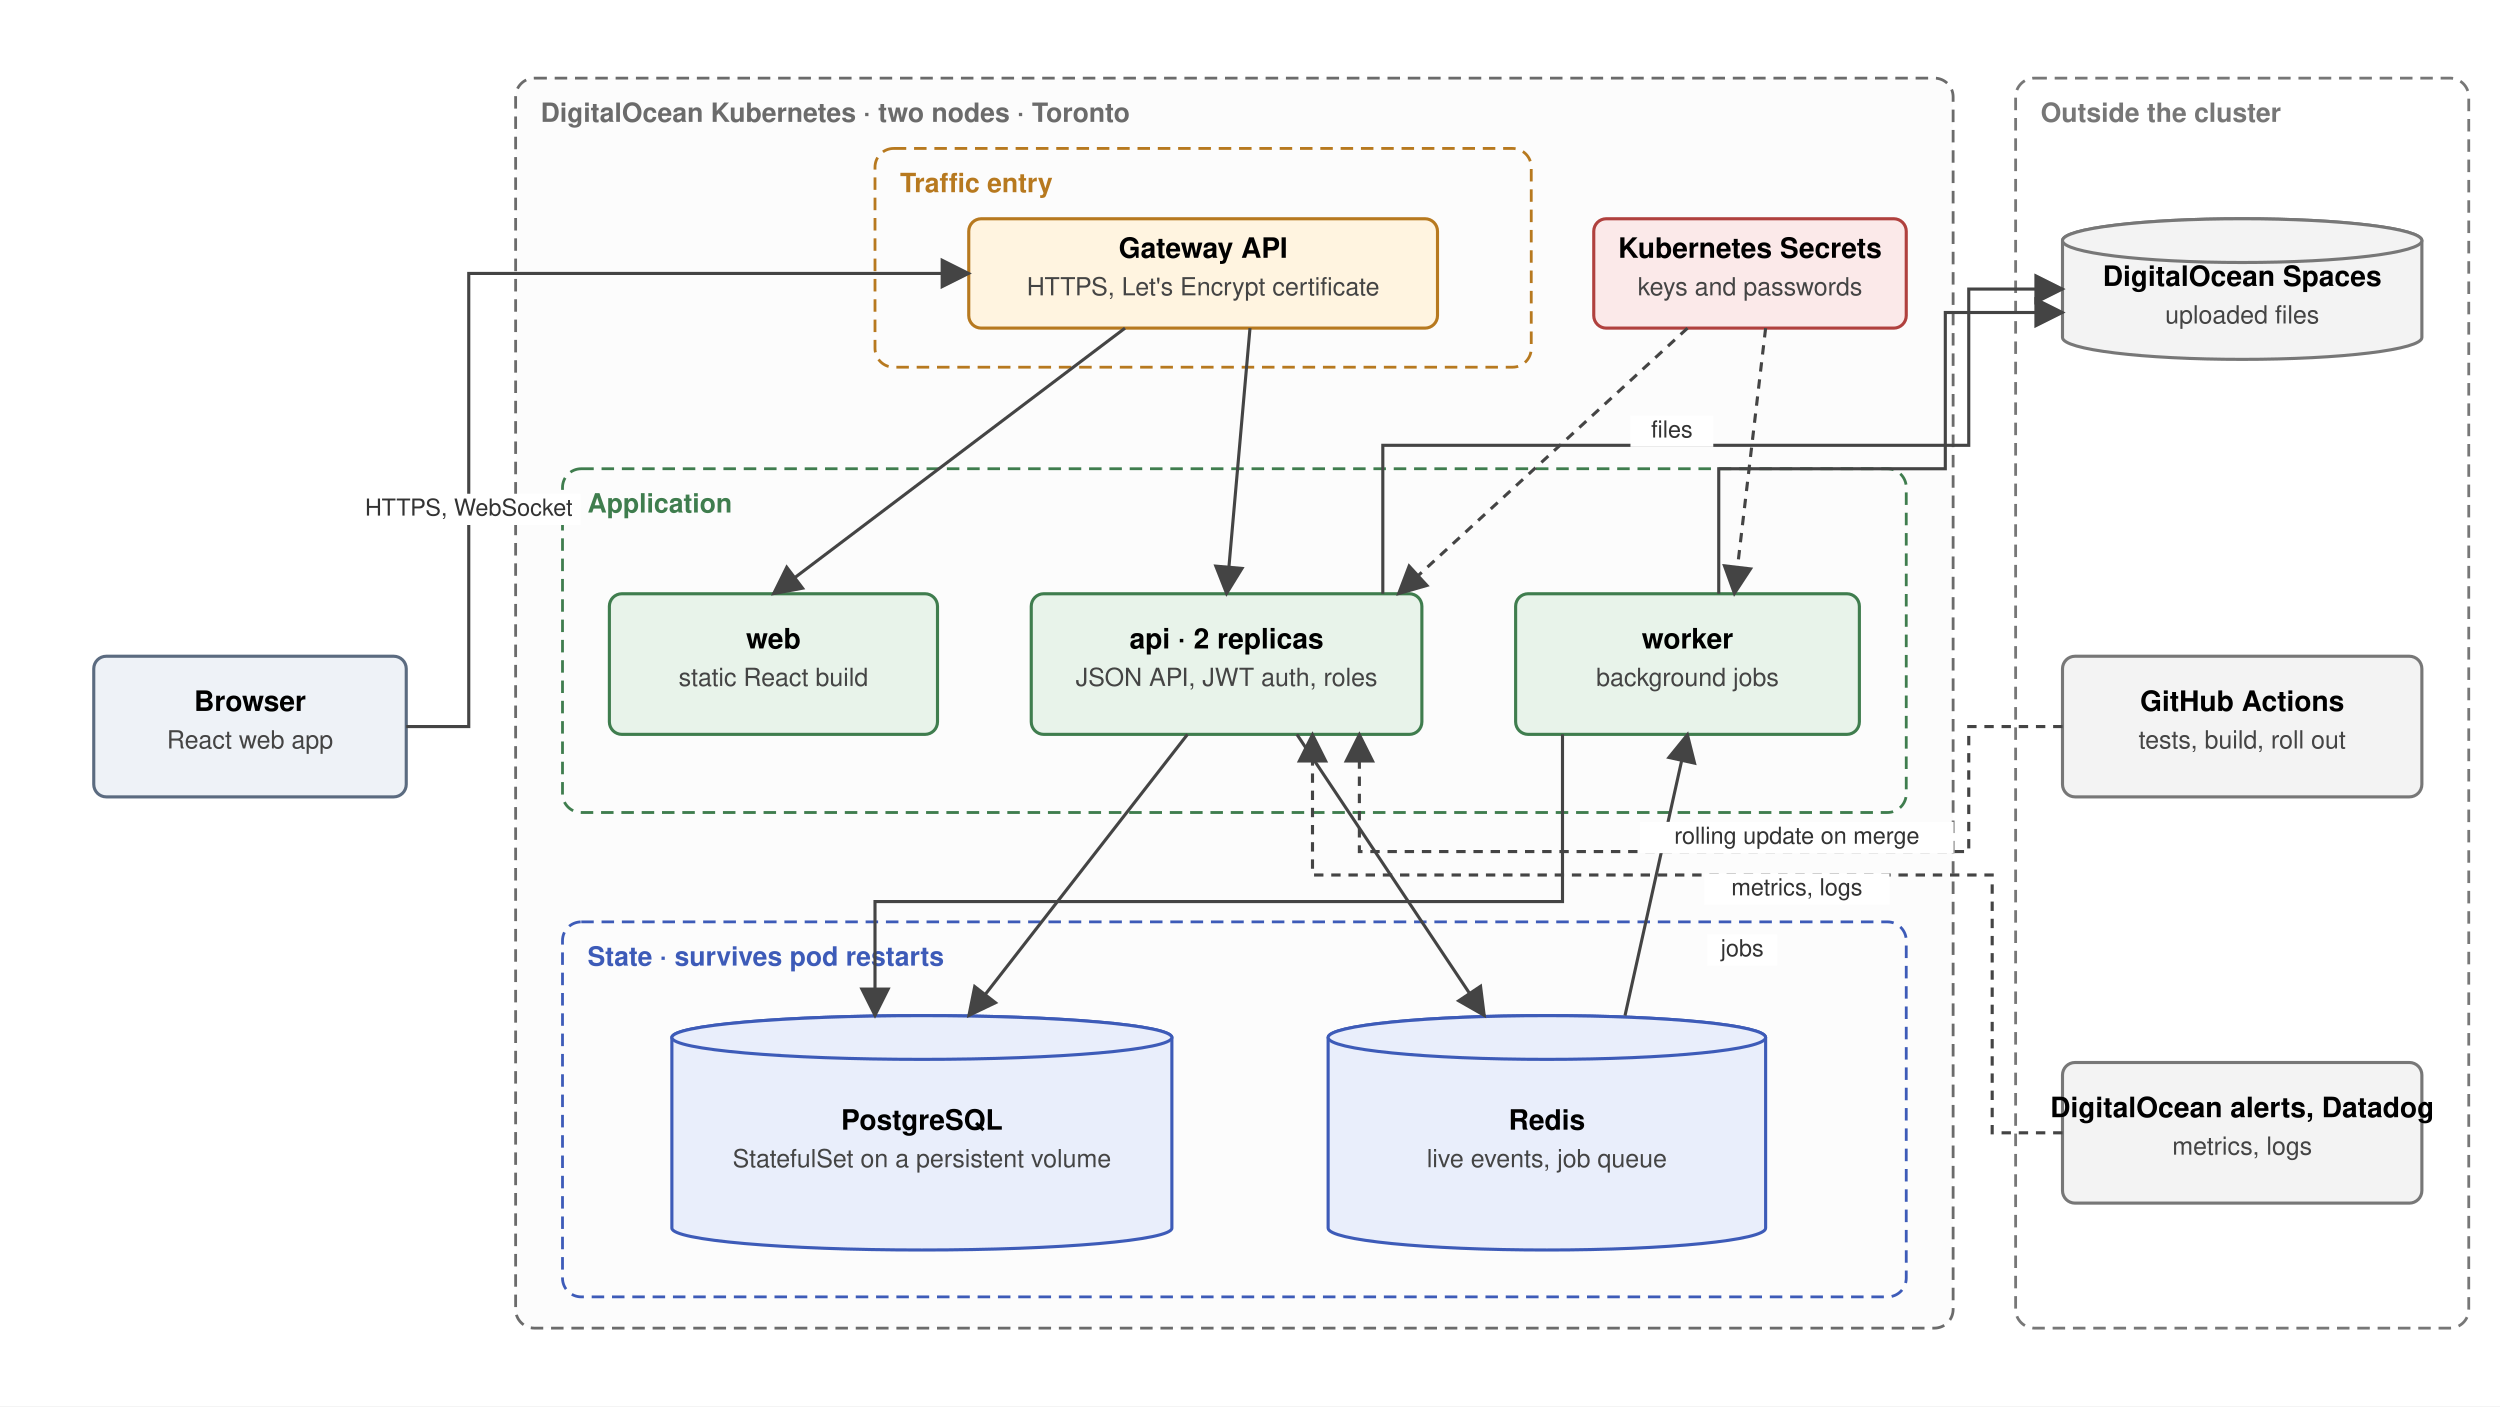
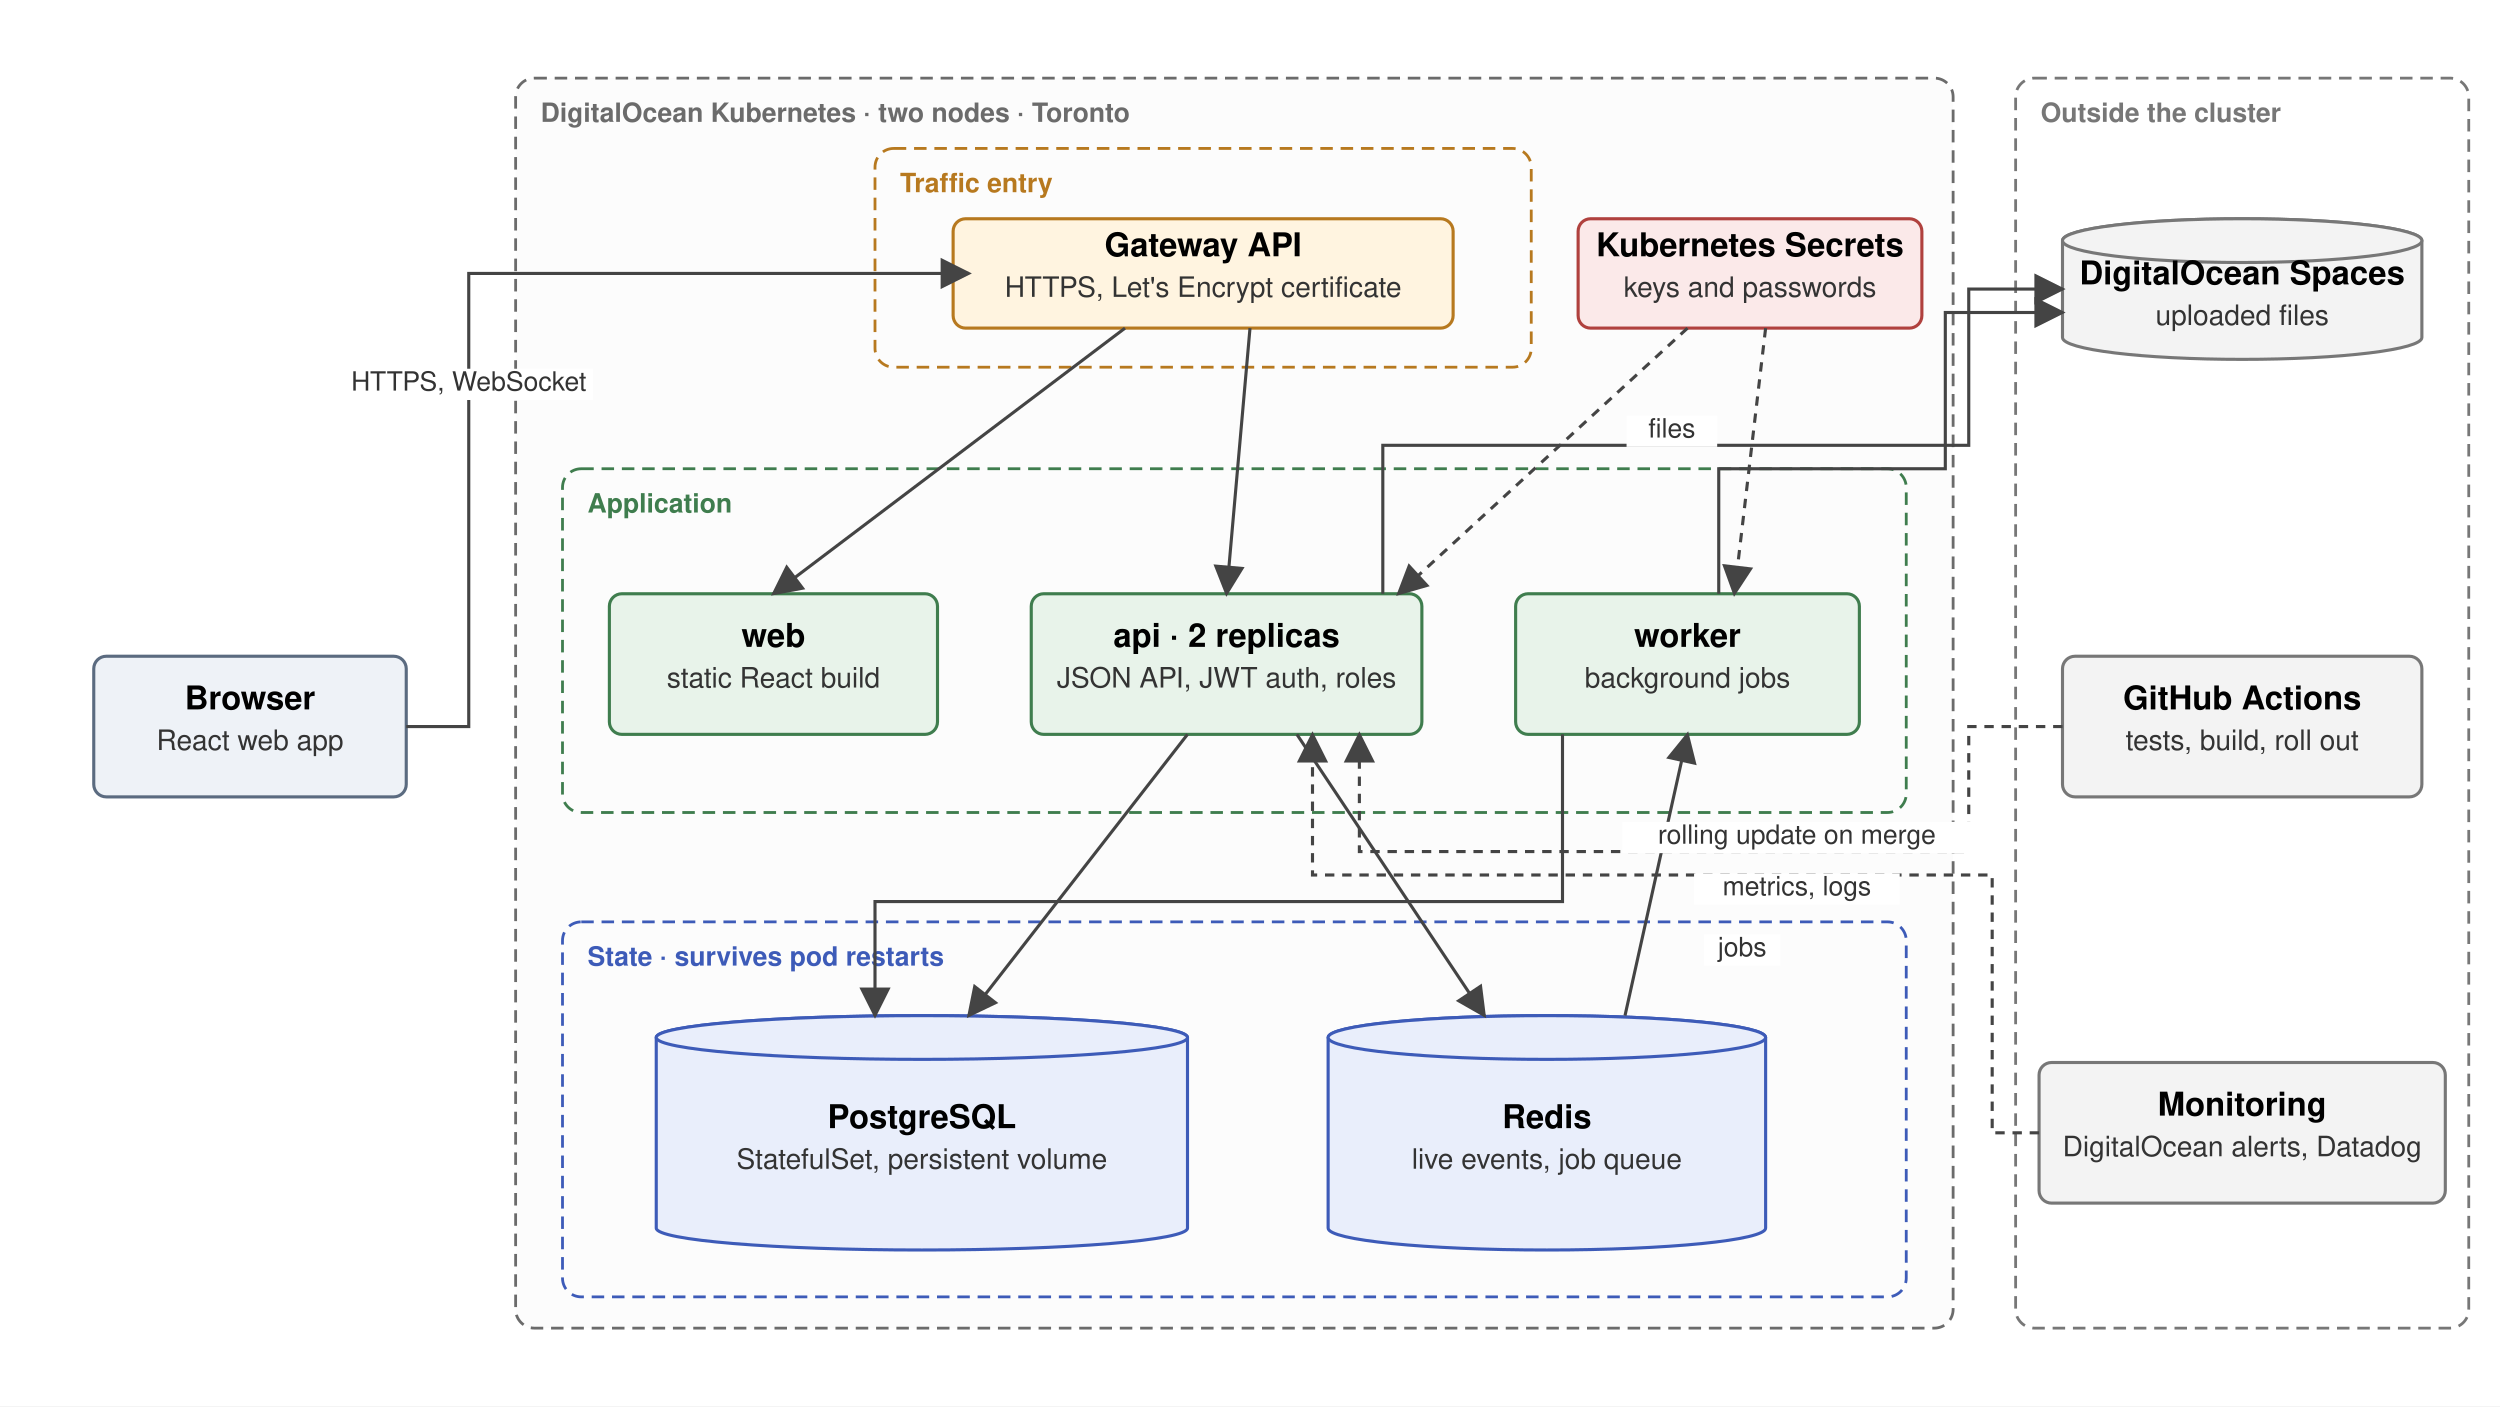
- <svg xmlns="http://www.w3.org/2000/svg" width="1600" height="900" viewBox="0 0 1600 900" font-family="Helvetica, Arial, sans-serif" font-size="18">
+ <svg xmlns="http://www.w3.org/2000/svg" width="1600" height="900" viewBox="0 0 1600 900" font-family="Helvetica, Arial, sans-serif" font-size="20">
  <rect width="1600" height="900" fill="white" />
  <defs>
    <marker id="arr" markerWidth="10" markerHeight="10" refX="9" refY="5" orient="auto">
      <path d="M0,0 L10,5 L0,10 z" fill="#444" />
    </marker>
  </defs>
  <rect x="330" y="50" width="920" height="800" rx="12" fill="#fcfcfc" stroke="#6b6b6b" stroke-width="1.8" stroke-dasharray="8 5" />
  <text x="346" y="78" font-size="17" font-weight="600" fill="#6b6b6b">DigitalOcean Kubernetes · two nodes · Toronto</text>
  <rect x="60" y="420" width="200" height="90" rx="8" fill="#eef2f7" stroke="#5b6b80" stroke-width="2" />
-   <text x="160.0" y="455.0" text-anchor="middle" font-weight="600">Browser</text>
-   <text x="160.0" y="479.0" text-anchor="middle" fill="#444" font-size="16">React web app</text>
+   <text x="160.0" y="454.0" text-anchor="middle" font-weight="600" font-size="21">Browser</text>
+   <text x="160.0" y="480.0" text-anchor="middle" fill="#333" font-size="18">React web app</text>
  <rect x="560" y="95" width="420" height="140" rx="12" fill="none" stroke="#b7791f" stroke-width="1.8" stroke-dasharray="8 5" />
  <text x="576" y="123" font-size="17" font-weight="600" fill="#b7791f">Traffic entry</text>
-   <rect x="620" y="140" width="300" height="70" rx="8" fill="#fff4e0" stroke="#b7791f" stroke-width="2" />
-   <text x="770.0" y="165.0" text-anchor="middle" font-weight="600">Gateway API</text>
-   <text x="770.0" y="189.0" text-anchor="middle" fill="#444" font-size="16">HTTPS, Let's Encrypt certificate</text>
-   <rect x="1020" y="140" width="200" height="70" rx="8" fill="#fbe9e9" stroke="#b0413e" stroke-width="2" />
-   <text x="1120.0" y="165.0" text-anchor="middle" font-weight="600">Kubernetes Secrets</text>
-   <text x="1120.0" y="189.0" text-anchor="middle" fill="#444" font-size="16">keys and passwords</text>
+   <rect x="610" y="140" width="320" height="70" rx="8" fill="#fff4e0" stroke="#b7791f" stroke-width="2" />
+   <text x="770.0" y="164.0" text-anchor="middle" font-weight="600" font-size="21">Gateway API</text>
+   <text x="770.0" y="190.0" text-anchor="middle" fill="#333" font-size="18">HTTPS, Let's Encrypt certificate</text>
+   <rect x="1010" y="140" width="220" height="70" rx="8" fill="#fbe9e9" stroke="#b0413e" stroke-width="2" />
+   <text x="1120.0" y="164.0" text-anchor="middle" font-weight="600" font-size="21">Kubernetes Secrets</text>
+   <text x="1120.0" y="190.0" text-anchor="middle" fill="#333" font-size="18">keys and passwords</text>
  <rect x="360" y="300" width="860" height="220" rx="12" fill="none" stroke="#3f7d4e" stroke-width="1.8" stroke-dasharray="8 5" />
  <text x="376" y="328" font-size="17" font-weight="600" fill="#3f7d4e">Application</text>
  <rect x="390" y="380" width="210" height="90" rx="8" fill="#e8f3ea" stroke="#3f7d4e" stroke-width="2" />
-   <text x="495.0" y="415.0" text-anchor="middle" font-weight="600">web</text>
-   <text x="495.0" y="439.0" text-anchor="middle" fill="#444" font-size="16">static React build</text>
+   <text x="495.0" y="414.0" text-anchor="middle" font-weight="600" font-size="21">web</text>
+   <text x="495.0" y="440.0" text-anchor="middle" fill="#333" font-size="18">static React build</text>
  <rect x="660" y="380" width="250" height="90" rx="8" fill="#e8f3ea" stroke="#3f7d4e" stroke-width="2" />
-   <text x="785.0" y="415.0" text-anchor="middle" font-weight="600">api · 2 replicas</text>
-   <text x="785.0" y="439.0" text-anchor="middle" fill="#444" font-size="16">JSON API, JWT auth, roles</text>
+   <text x="785.0" y="414.0" text-anchor="middle" font-weight="600" font-size="21">api · 2 replicas</text>
+   <text x="785.0" y="440.0" text-anchor="middle" fill="#333" font-size="18">JSON API, JWT auth, roles</text>
  <rect x="970" y="380" width="220" height="90" rx="8" fill="#e8f3ea" stroke="#3f7d4e" stroke-width="2" />
-   <text x="1080.0" y="415.0" text-anchor="middle" font-weight="600">worker</text>
-   <text x="1080.0" y="439.0" text-anchor="middle" fill="#444" font-size="16">background jobs</text>
+   <text x="1080.0" y="414.0" text-anchor="middle" font-weight="600" font-size="21">worker</text>
+   <text x="1080.0" y="440.0" text-anchor="middle" fill="#333" font-size="18">background jobs</text>
  <rect x="360" y="590" width="860" height="240" rx="12" fill="none" stroke="#3d5bb8" stroke-width="1.8" stroke-dasharray="8 5" />
  <text x="376" y="618" font-size="17" font-weight="600" fill="#3d5bb8">State · survives pod restarts</text>
-   <path d="M430,664 a160.0,14 0 0 1 320,0 v122 a160.0,14 0 0 1 -320,0 z" fill="#e9eefb" stroke="#3d5bb8" stroke-width="2" />
-   <ellipse cx="590.0" cy="664" rx="160.0" ry="14" fill="#e9eefb" stroke="#3d5bb8" stroke-width="2" />
-   <text x="590.0" y="723.0" text-anchor="middle" font-weight="600">PostgreSQL</text>
-   <text x="590.0" y="747.0" text-anchor="middle" fill="#444" font-size="16">StatefulSet on a persistent volume</text>
+   <path d="M420,664 a170.0,14 0 0 1 340,0 v122 a170.0,14 0 0 1 -340,0 z" fill="#e9eefb" stroke="#3d5bb8" stroke-width="2" />
+   <ellipse cx="590.0" cy="664" rx="170.0" ry="14" fill="#e9eefb" stroke="#3d5bb8" stroke-width="2" />
+   <text x="590.0" y="722.0" text-anchor="middle" font-weight="600" font-size="21">PostgreSQL</text>
+   <text x="590.0" y="748.0" text-anchor="middle" fill="#333" font-size="18">StatefulSet, persistent volume</text>
  <path d="M850,664 a140.0,14 0 0 1 280,0 v122 a140.0,14 0 0 1 -280,0 z" fill="#e9eefb" stroke="#3d5bb8" stroke-width="2" />
  <ellipse cx="990.0" cy="664" rx="140.0" ry="14" fill="#e9eefb" stroke="#3d5bb8" stroke-width="2" />
-   <text x="990.0" y="723.0" text-anchor="middle" font-weight="600">Redis</text>
-   <text x="990.0" y="747.0" text-anchor="middle" fill="#444" font-size="16">live events, job queue</text>
+   <text x="990.0" y="722.0" text-anchor="middle" font-weight="600" font-size="21">Redis</text>
+   <text x="990.0" y="748.0" text-anchor="middle" fill="#333" font-size="18">live events, job queue</text>
  <rect x="1290" y="50" width="290" height="800" rx="12" fill="none" stroke="#777" stroke-width="1.8" stroke-dasharray="8 5" />
  <text x="1306" y="78" font-size="17" font-weight="600" fill="#777">Outside the cluster</text>
  <path d="M1320,154 a115.0,14 0 0 1 230,0 v62 a115.0,14 0 0 1 -230,0 z" fill="#f3f3f3" stroke="#777" stroke-width="2" />
  <ellipse cx="1435.0" cy="154" rx="115.0" ry="14" fill="#f3f3f3" stroke="#777" stroke-width="2" />
-   <text x="1435.0" y="183.0" text-anchor="middle" font-weight="600">DigitalOcean Spaces</text>
-   <text x="1435.0" y="207.0" text-anchor="middle" fill="#444" font-size="16">uploaded files</text>
+   <text x="1435.0" y="182.0" text-anchor="middle" font-weight="600" font-size="21">DigitalOcean Spaces</text>
+   <text x="1435.0" y="208.0" text-anchor="middle" fill="#333" font-size="18">uploaded files</text>
  <rect x="1320" y="420" width="230" height="90" rx="8" fill="#f3f3f3" stroke="#777" stroke-width="2" />
-   <text x="1435.0" y="455.0" text-anchor="middle" font-weight="600">GitHub Actions</text>
-   <text x="1435.0" y="479.0" text-anchor="middle" fill="#444" font-size="16">tests, build, roll out</text>
-   <rect x="1320" y="680" width="230" height="90" rx="8" fill="#f3f3f3" stroke="#777" stroke-width="2" />
-   <text x="1435.0" y="715.0" text-anchor="middle" font-weight="600">DigitalOcean alerts, Datadog</text>
-   <text x="1435.0" y="739.0" text-anchor="middle" fill="#444" font-size="16">metrics, logs</text>
+   <text x="1435.0" y="454.0" text-anchor="middle" font-weight="600" font-size="21">GitHub Actions</text>
+   <text x="1435.0" y="480.0" text-anchor="middle" fill="#333" font-size="18">tests, build, roll out</text>
+   <rect x="1305" y="680" width="260" height="90" rx="8" fill="#f3f3f3" stroke="#777" stroke-width="2" />
+   <text x="1435.0" y="714.0" text-anchor="middle" font-weight="600" font-size="21">Monitoring</text>
+   <text x="1435.0" y="740.0" text-anchor="middle" fill="#333" font-size="18">DigitalOcean alerts, Datadog</text>
  <path d="M260,465 L300,465 L300,175 L620,175" fill="none" stroke="#444" stroke-width="2" marker-end="url(#arr)" />
-   <rect x="228.4" y="316" width="143.2" height="20" fill="white" />
-   <text x="300" y="330" text-anchor="middle" font-size="15" fill="#333">HTTPS, WebSocket</text>
+   <rect x="220.4" y="236" width="159.2" height="20" fill="white" />
+   <text x="300" y="250" text-anchor="middle" font-size="17" fill="#333">HTTPS, WebSocket</text>
  <path d="M720,210 L495,380" fill="none" stroke="#444" stroke-width="2" marker-end="url(#arr)" />
  <path d="M800,210 L785,380" fill="none" stroke="#444" stroke-width="2" marker-end="url(#arr)" />
  <path d="M760,470 L620,650" fill="none" stroke="#444" stroke-width="2" marker-end="url(#arr)" />
  <path d="M830,470 L950,650" fill="none" stroke="#444" stroke-width="2" marker-end="url(#arr)" />
  <path d="M1040,650 L1080,470" fill="none" stroke="#444" stroke-width="2" marker-end="url(#arr)" />
-   <rect x="1092.6" y="598" width="44.8" height="20" fill="white" />
-   <text x="1115" y="612" text-anchor="middle" font-size="15" fill="#333">jobs</text>
+   <rect x="1090.6" y="598" width="48.8" height="20" fill="white" />
+   <text x="1115" y="612" text-anchor="middle" font-size="17" fill="#333">jobs</text>
  <path d="M1000,470 L1000,577 L560,577 L560,650" fill="none" stroke="#444" stroke-width="2" marker-end="url(#arr)" />
  <path d="M885,380 L885,285 L1260,285 L1260,185 L1320,185" fill="none" stroke="#444" stroke-width="2" marker-end="url(#arr)" />
-   <rect x="1043.5" y="266" width="53.0" height="20" fill="white" />
-   <text x="1070" y="280" text-anchor="middle" font-size="15" fill="#333">files</text>
+   <rect x="1041.0" y="266" width="58.0" height="20" fill="white" />
+   <text x="1070" y="280" text-anchor="middle" font-size="17" fill="#333">files</text>
  <path d="M1100,380 L1100,300 L1245,300 L1245,200 L1320,200" fill="none" stroke="#444" stroke-width="2" marker-end="url(#arr)" />
  <path d="M1080,210 L895,380" fill="none" stroke="#444" stroke-width="2" stroke-dasharray="6 5" marker-end="url(#arr)" />
  <path d="M1130,210 L1110,380" fill="none" stroke="#444" stroke-width="2" stroke-dasharray="6 5" marker-end="url(#arr)" />
  <path d="M1320,465 L1260,465 L1260,545 L870,545 L870,470" fill="none" stroke="#444" stroke-width="2" stroke-dasharray="6 5" marker-end="url(#arr)" />
-   <rect x="1049.7" y="526" width="200.6" height="20" fill="white" />
-   <text x="1150" y="540" text-anchor="middle" font-size="15" fill="#333">rolling update on merge</text>
-   <path d="M1320,725 L1275,725 L1275,560 L840,560 L840,470" fill="none" stroke="#444" stroke-width="2" stroke-dasharray="6 5" marker-end="url(#arr)" />
-   <rect x="1090.7" y="559" width="118.6" height="20" fill="white" />
-   <text x="1150" y="573" text-anchor="middle" font-size="15" fill="#333">metrics, logs</text>
+   <rect x="1038.2" y="526" width="223.6" height="20" fill="white" />
+   <text x="1150" y="540" text-anchor="middle" font-size="17" fill="#333">rolling update on merge</text>
+   <path d="M1305,725 L1275,725 L1275,560 L840,560 L840,470" fill="none" stroke="#444" stroke-width="2" stroke-dasharray="6 5" marker-end="url(#arr)" />
+   <rect x="1084.2" y="559" width="131.6" height="20" fill="white" />
+   <text x="1150" y="573" text-anchor="middle" font-size="17" fill="#333">metrics, logs</text>
</svg>
